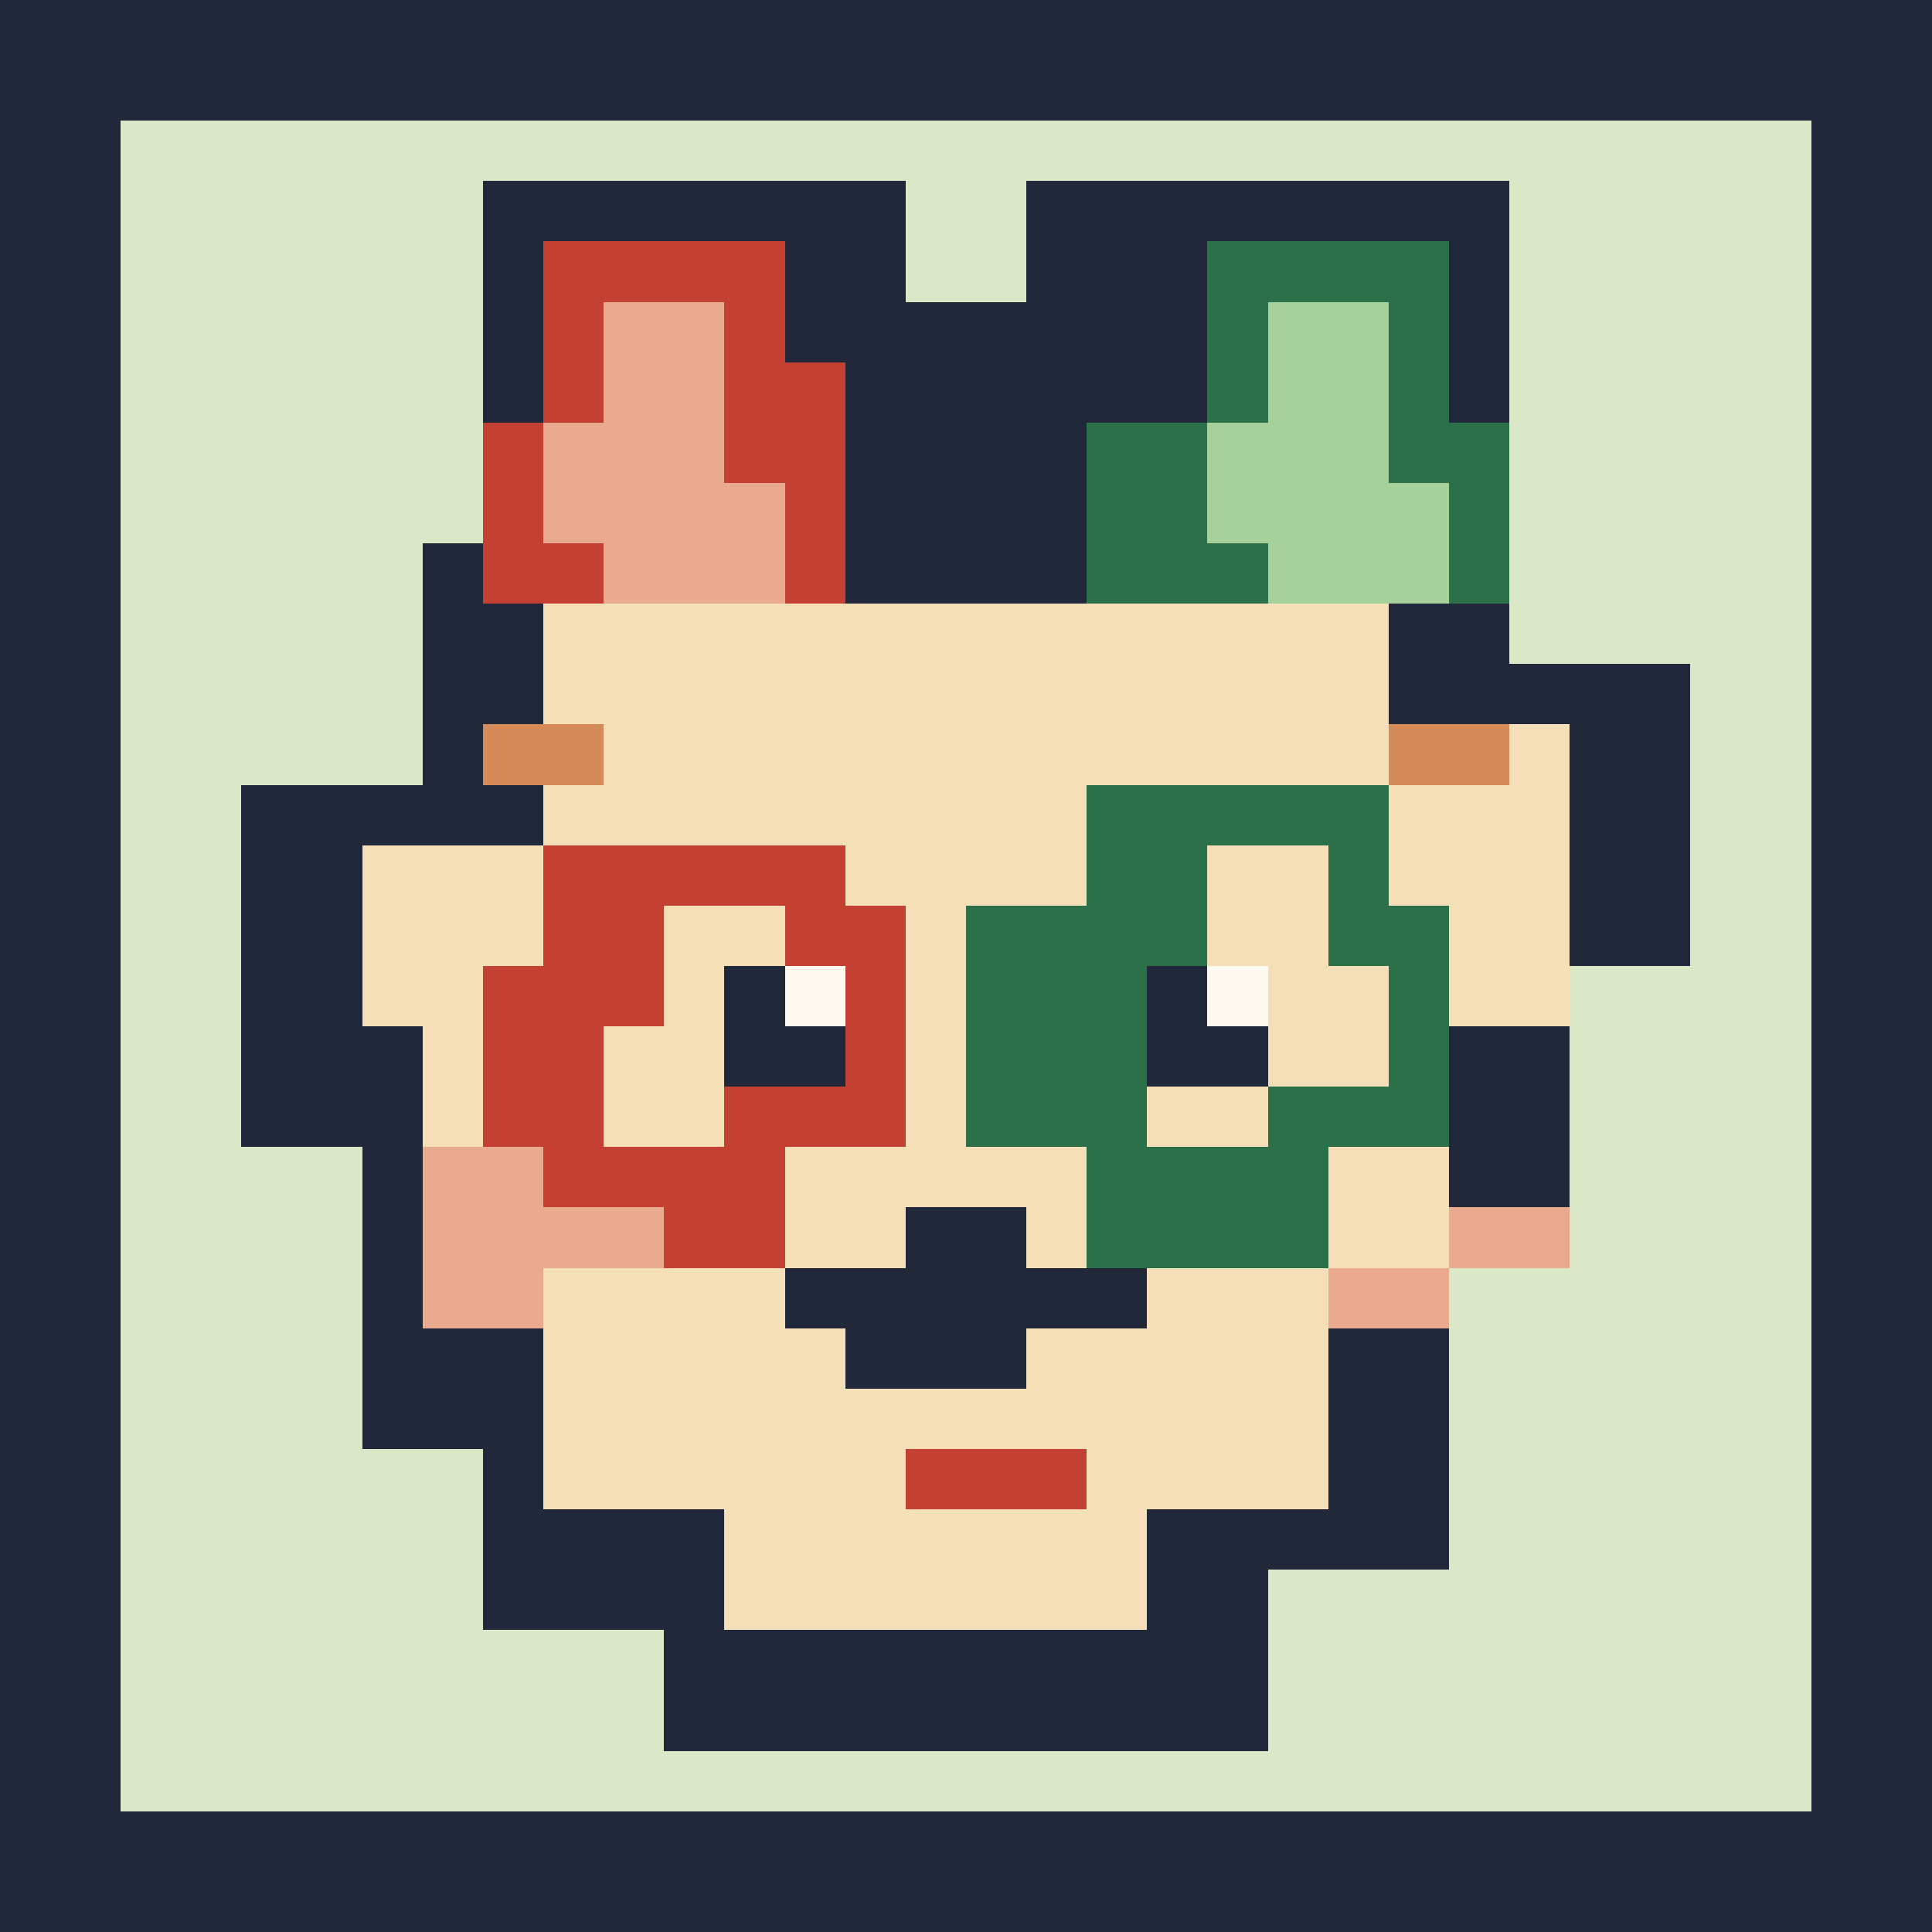
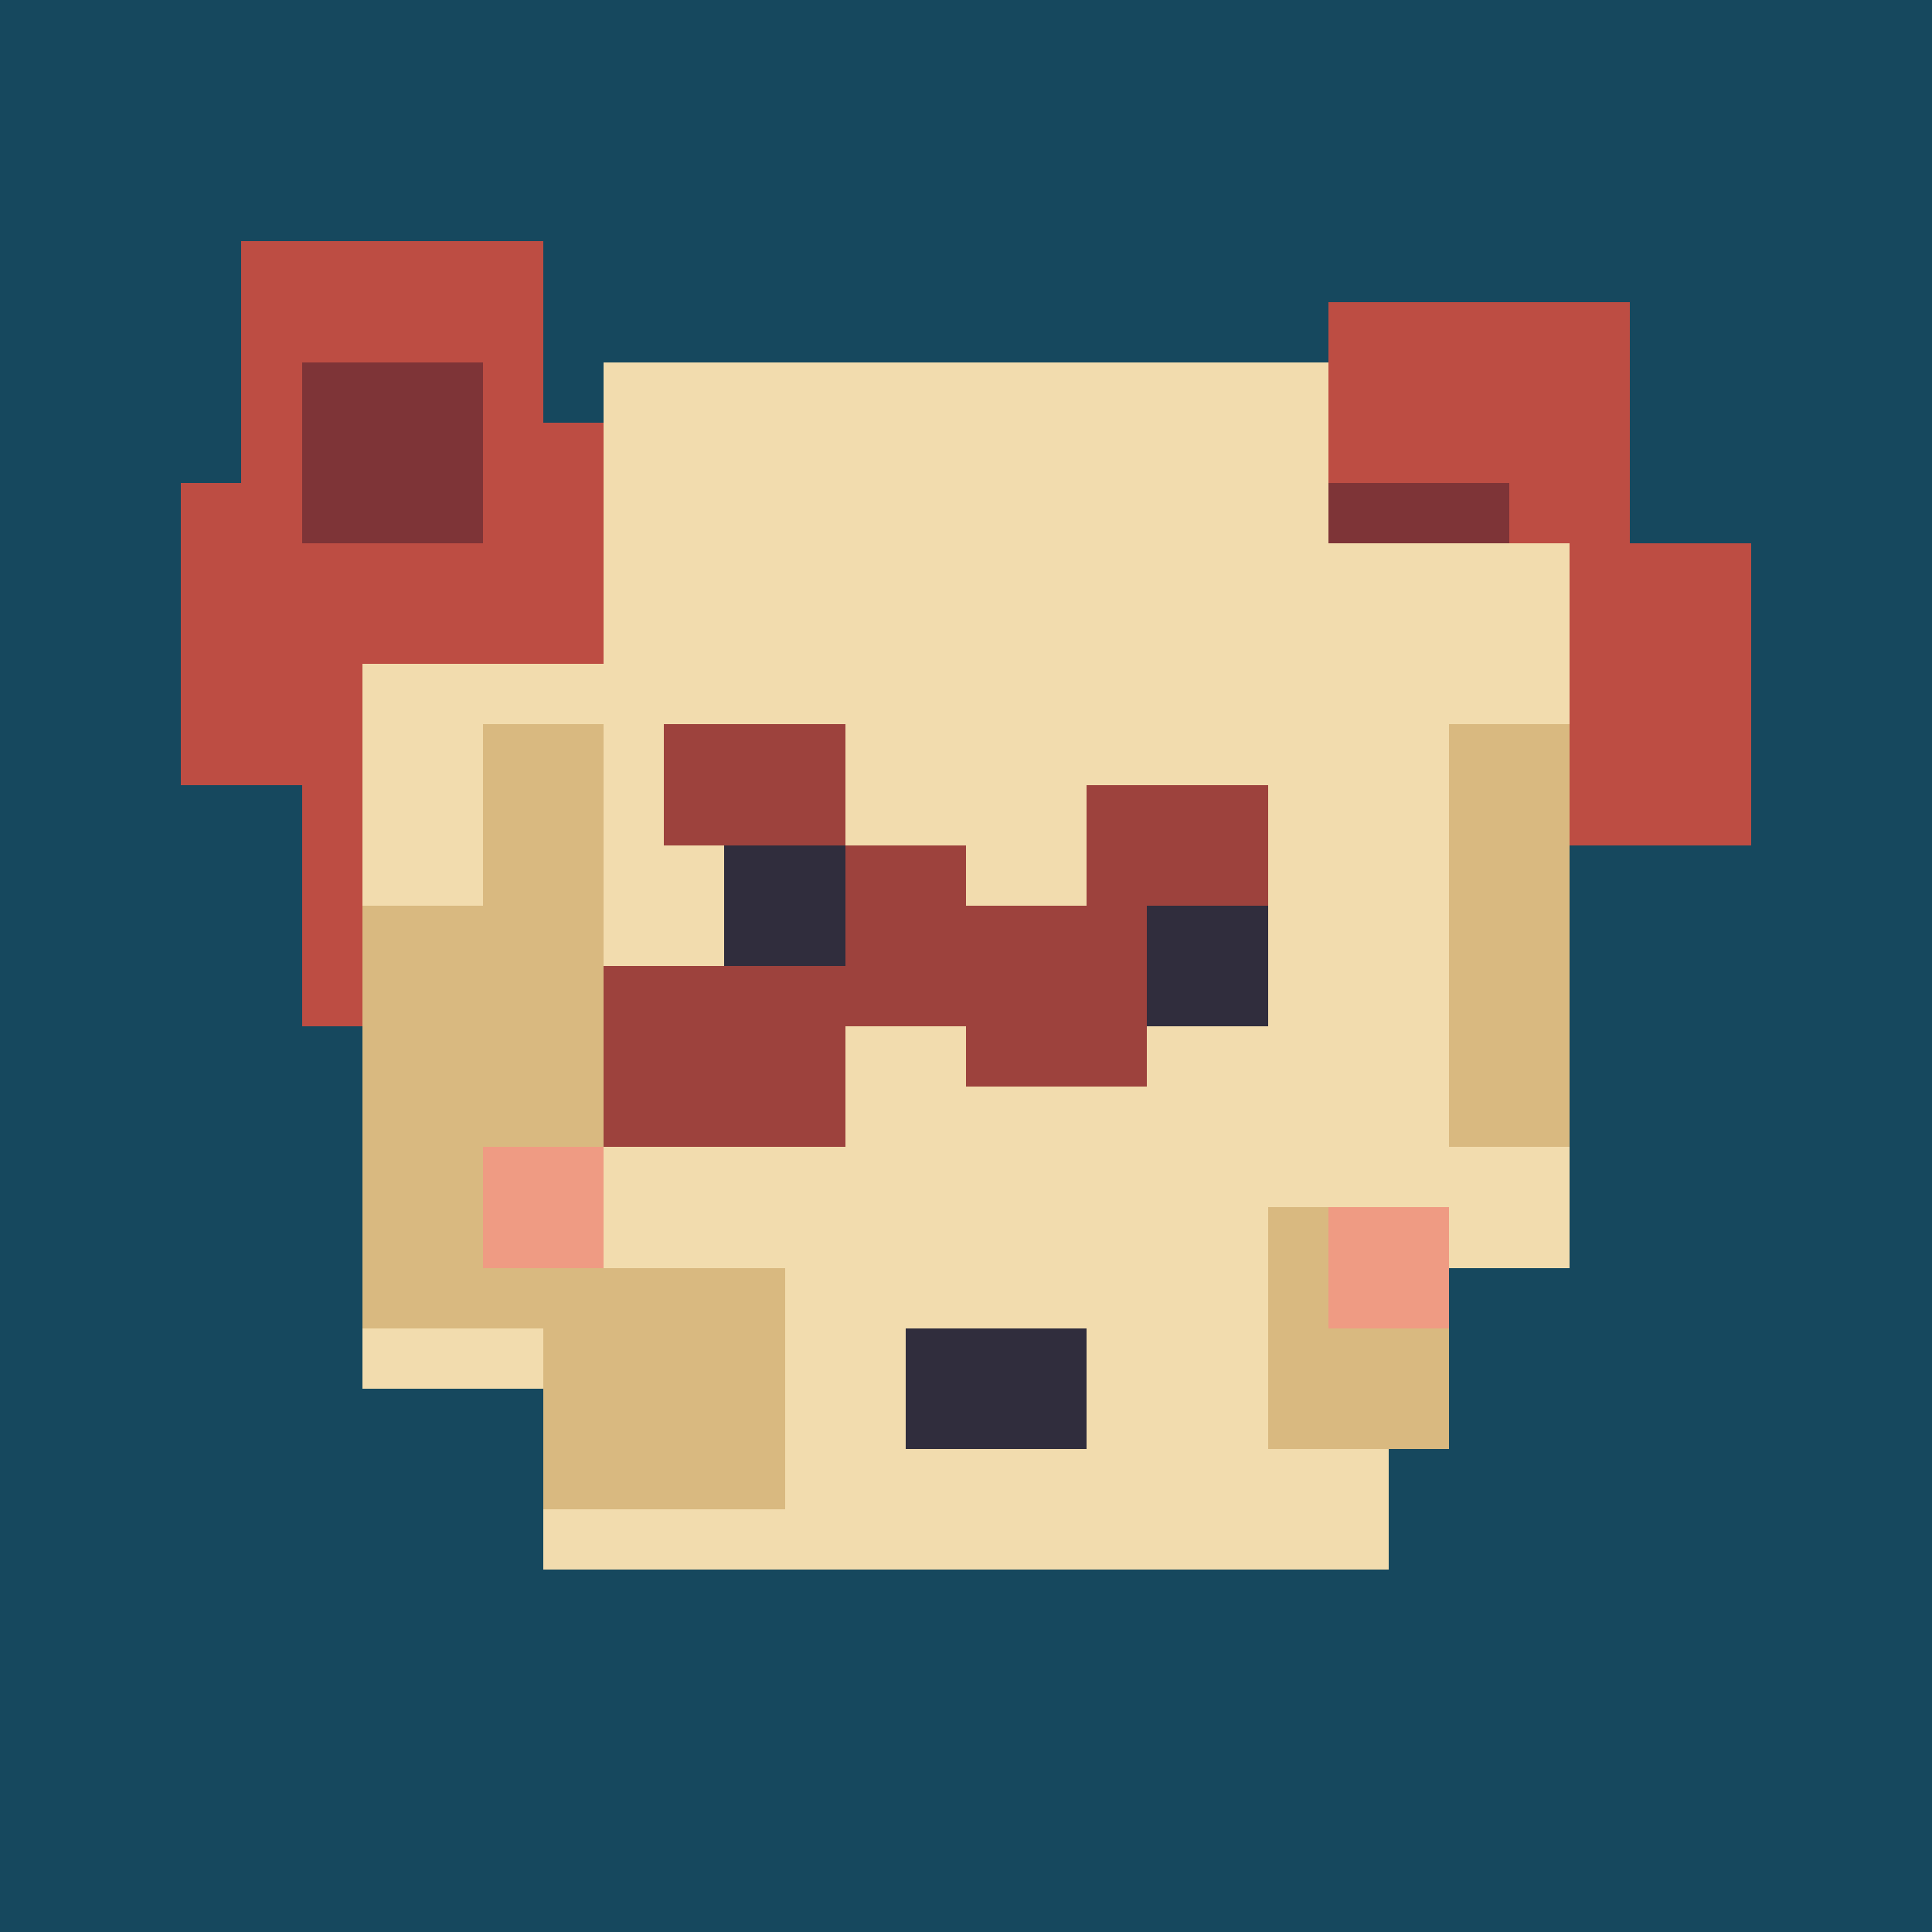
<svg xmlns="http://www.w3.org/2000/svg" viewBox="0 0 32 32" shape-rendering="crispEdges">
-   <rect width="32" height="32" fill="#20283a" />
-   <rect x="2" y="2" width="28" height="28" fill="#dbe8c8" />
-   <path fill="#20283a" d="M8 3h7v2h2V3h8v8h3v5h-2v5h-2v5h-3v3H11v-2H8v-3H6v-5H4v-6h3v-4h1z" />
-   <path fill="#c44033" d="M9 4h4v2h1v4h-2v2h-3v-2H8V7h1z" />
-   <path fill="#e9aa8f" d="M10 5h2v3h1v2h-3V9H9V7h1z" />
-   <path fill="#2c704a" d="M20 4h4v3h1v3h-2v2h-3v-2h-2V7h2z" />
-   <path fill="#a7d19b" d="M21 5h2v3h1v2h-3V9h-1V7h1z" />
-   <path fill="#f5dfb8" d="M9 10h14v2h3v5h-2v5h-2v3h-3v2h-7v-2h-3v-3H7v-5H6v-3h3z" />
-   <path fill="#d48b58" d="M8 12h2v1H8zm15 0h2v1h-2z" />
-   <path fill="#c44033" d="M9 14h5v1h1v4h-2v2H9v-2H8v-3h1z" />
-   <path fill="#2c704a" d="M18 13h5v2h1v4h-2v2h-4v-2h-2v-4h2z" />
-   <path fill="#f5dfb8" d="M11 15h2v1h1v2h-2v1h-2v-2h1z" />
-   <path fill="#f5dfb8" d="M20 14h2v2h1v2h-2v1h-2v-2h1z" />
-   <path fill="#20283a" d="M12 16h2v2h-2zm7 0h2v2h-2z" />
-   <path fill="#fffaf0" d="M13 16h1v1h-1zm7 0h1v1h-1z" />
-   <path fill="#e9aa8f" d="M7 19h2v1h2v1H9v1H7zm15 2h2v-1h2v1h-2v1h-2z" />
-   <path fill="#20283a" d="M15 20h2v1h2v1h-2v1h-3v-1h-1v-1h2z" />
-   <rect x="15" y="24" width="3" height="1" fill="#c44033" />
+   <rect width="32" height="32" fill="#16485e" />
+   <path fill="#bd4d43" d="M4 4h5v3h3v6H9v4H5v-4H3V8h1zm18 1h5v4h2v5h-3v4h-4v-4h-2v-5h2z" />
+   <path fill="#7e3437" d="M5 6h3v3H5zm17 2h3v3h-3z" />
+   <path fill="#f2dcae" d="M10 6h12v3h4v12h-3v5H9v-3H6V11h4z" />
+   <path fill="#d9b980" d="M8 12h2v9h3v4H9v-3H6v-7h2zm16 0h2v7h-2v5h-3v-4h3z" />
+   <path fill="#9d423d" d="M11 12h3v2h2v3h-2v2h-4v-3h2v-2h-1zm7 1h3v3h-2v2h-3v-3h2z" />
+   <path fill="#302d3d" d="M12 14h2v2h-2zm7 1h2v2h-2zM15 22h3v2h-3z" />
+   <path fill="#ef9b83" d="M8 19h2v2H8zm14 1h2v2h-2z" />
</svg>
